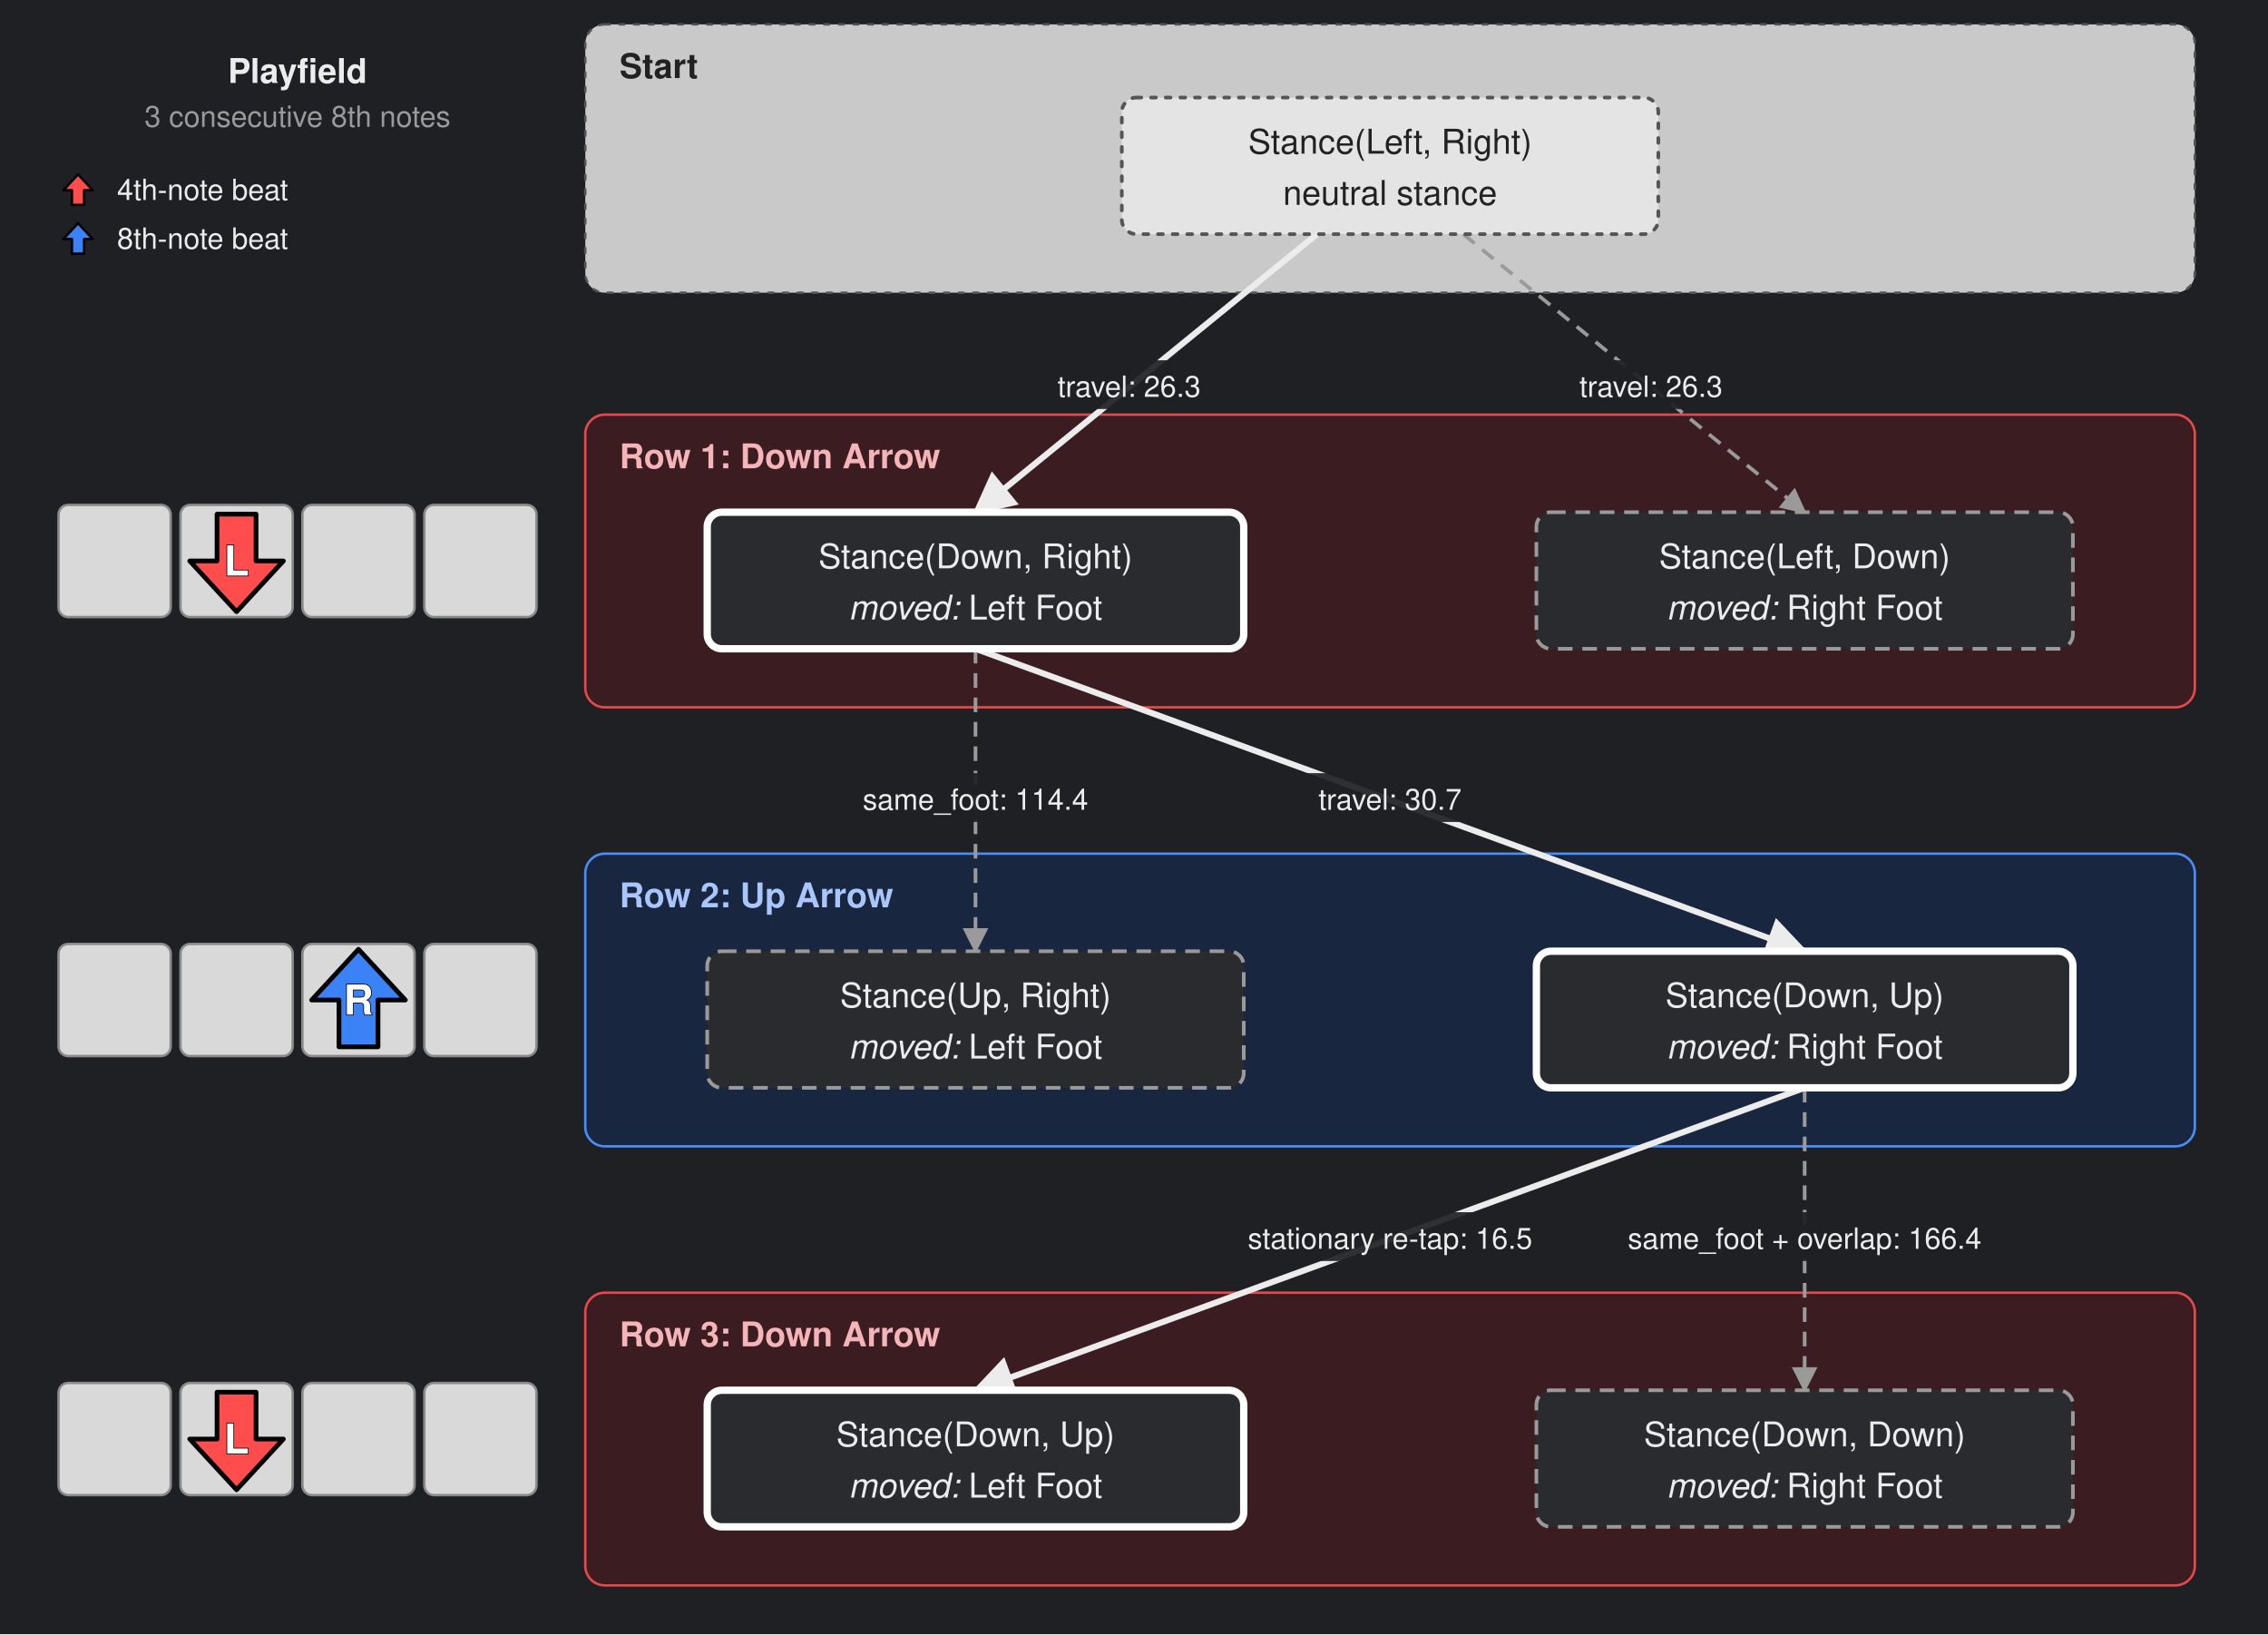
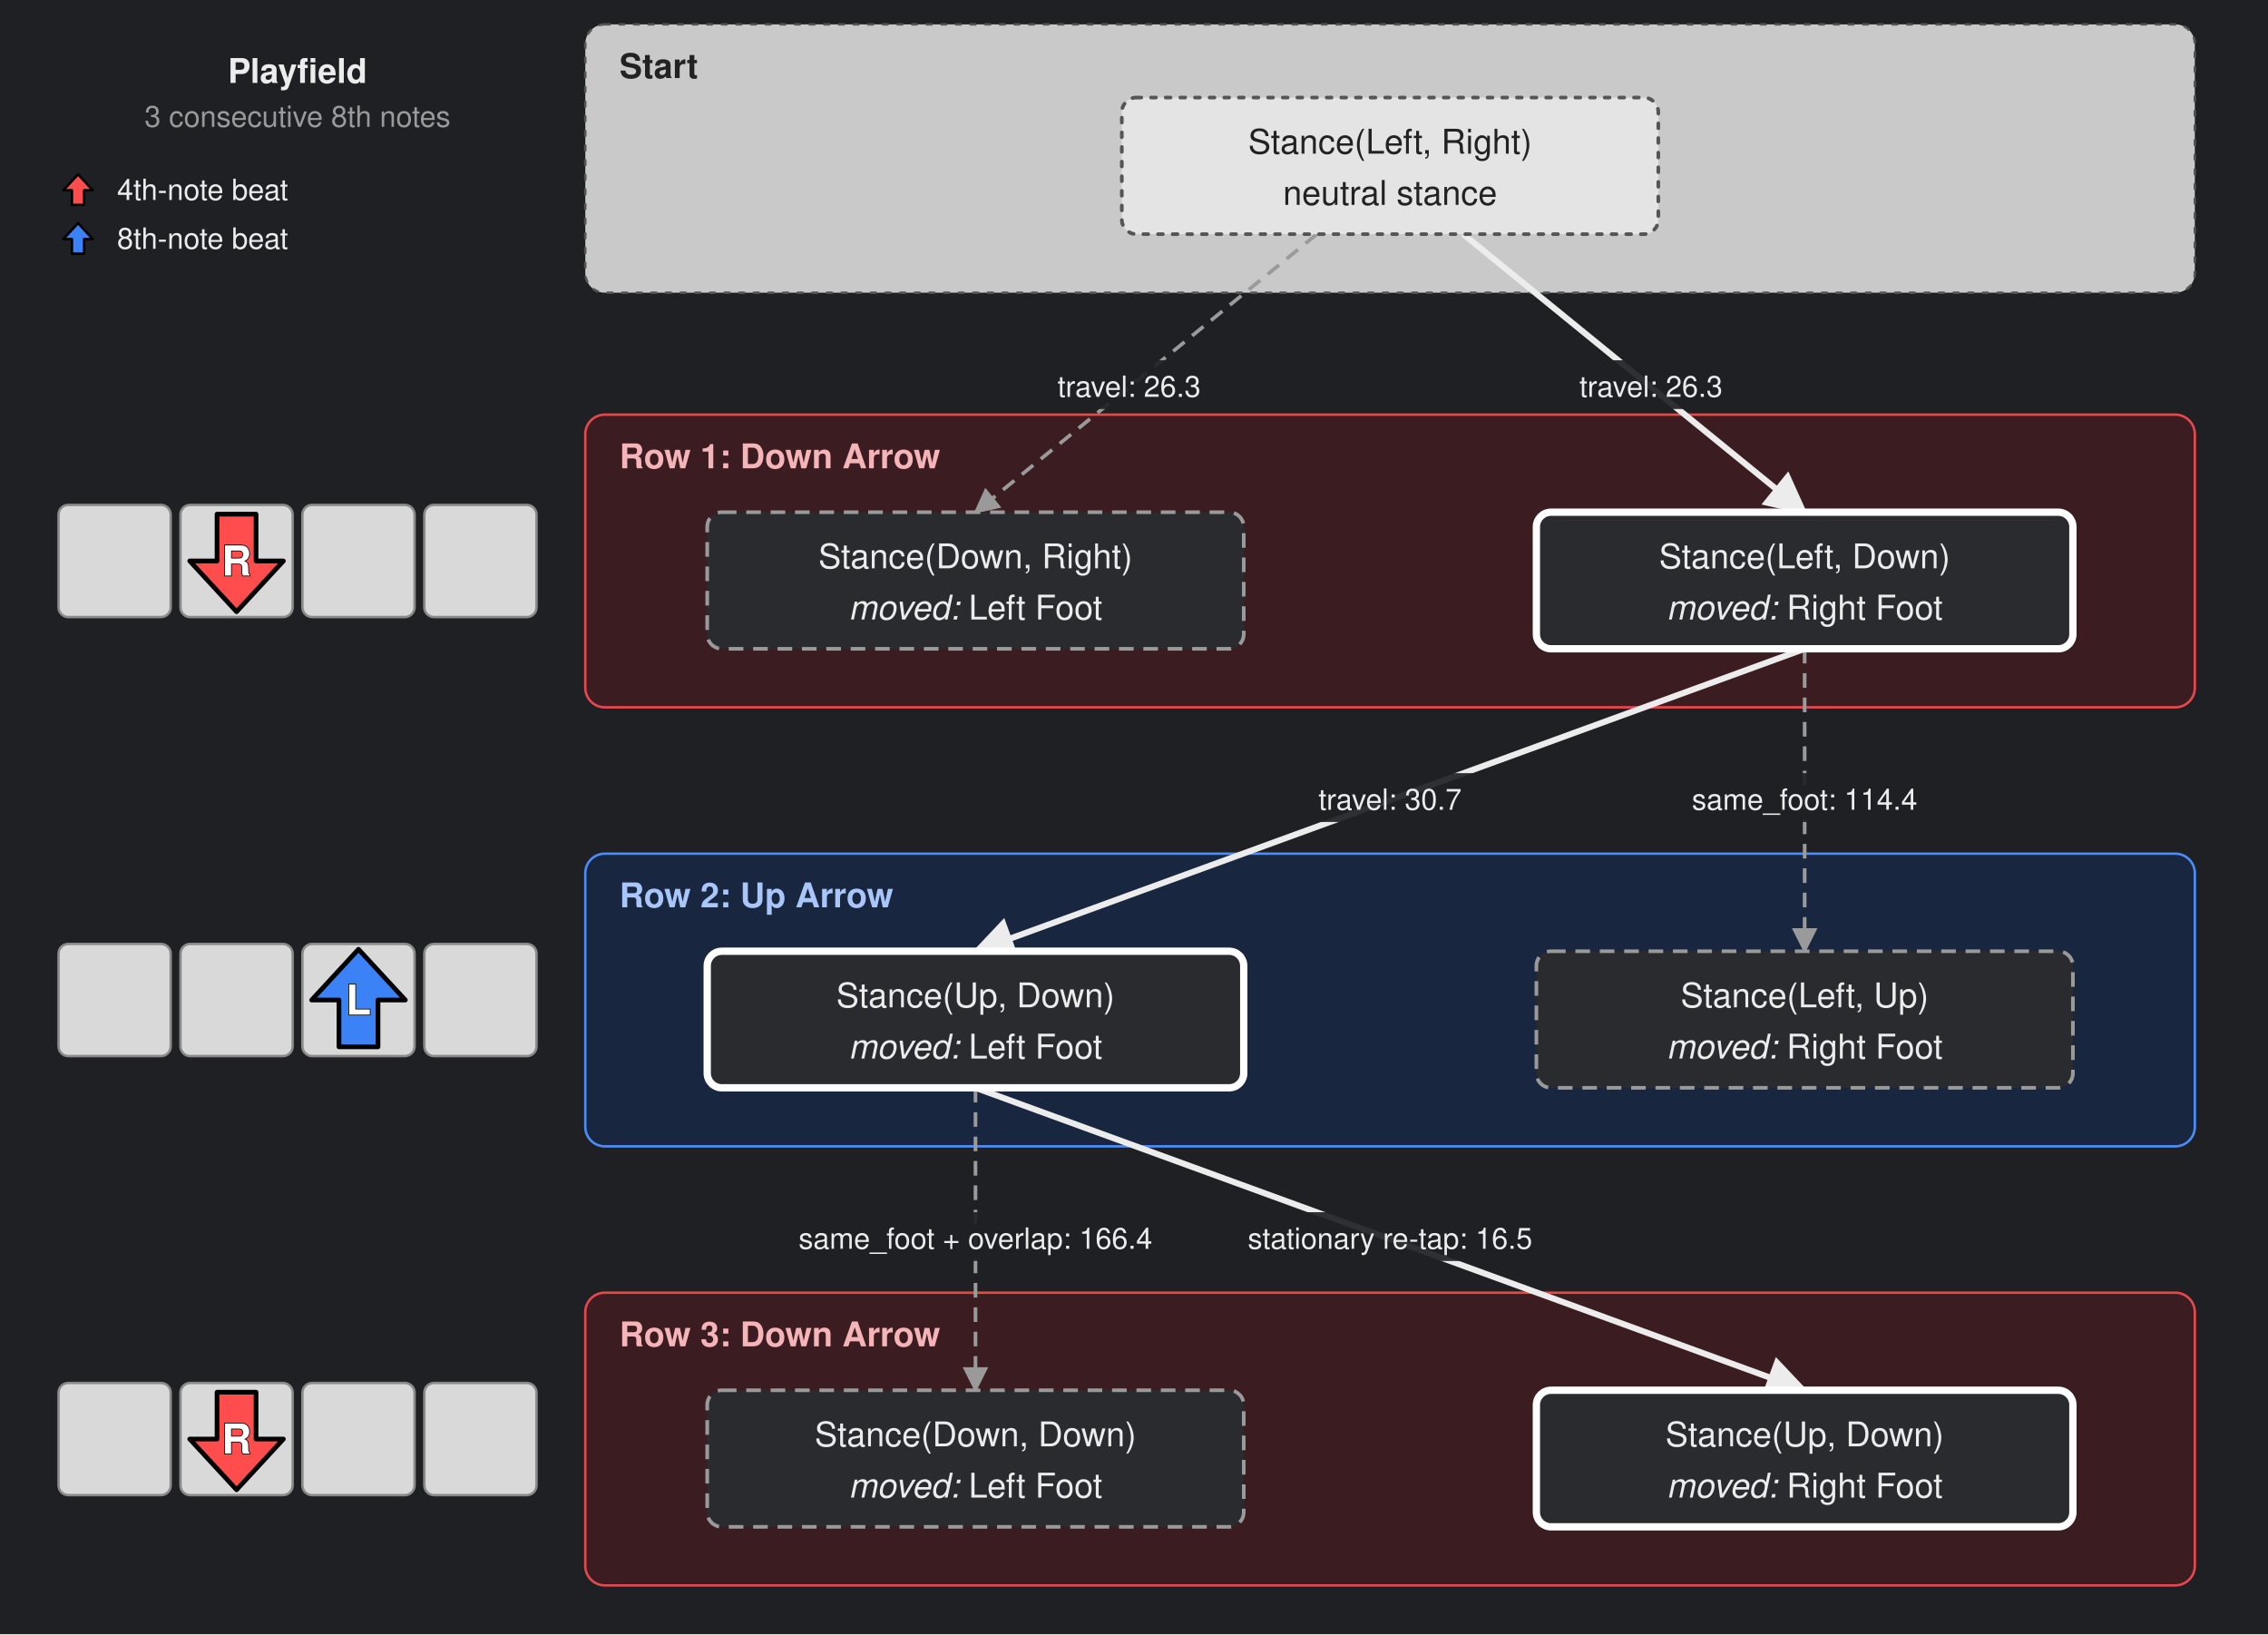
<svg xmlns="http://www.w3.org/2000/svg" viewBox="0 0 930 670" width="930" height="670" font-family="-apple-system, 'Segoe UI', Helvetica, Arial, sans-serif" font-size="14">
  <style>.row{font-weight:600} .lbl{font-size:12px} .foot{font-size:17px;font-weight:700;fill:#fff;stroke:#000;stroke-width:0.6;paint-order:stroke}</style>
  <defs>
    <marker id="arrow" viewBox="0 0 10 10" refX="9" refY="5" markerWidth="7" markerHeight="7" orient="auto-start-reverse">
      <path d="M0,0 L10,5 L0,10 z" fill="#ececec" />
    </marker>
    <marker id="arrowDim" viewBox="0 0 10 10" refX="9" refY="5" markerWidth="7" markerHeight="7" orient="auto-start-reverse">
      <path d="M0,0 L10,5 L0,10 z" fill="#9a9a9a" />
    </marker>
  </defs>
  <rect width="930" height="670" fill="#1f2023" />
  <rect x="240" y="10" width="660" height="110" rx="8" fill="#c9c9c9" stroke="#555" stroke-dasharray="2 4" stroke-linecap="round" />
  <text x="254" y="32" class="row" fill="#222">Start</text>
  <rect x="240" y="170" width="660" height="120" rx="8" fill="#3b1d21" stroke="#e5484d" />
  <text x="254" y="192" class="row" fill="#f5b5b8">Row 1: Down Arrow</text>
  <rect x="240" y="350" width="660" height="120" rx="8" fill="#18263f" stroke="#4b8df8" />
  <text x="254" y="372" class="row" fill="#a9c6fb">Row 2: Up Arrow</text>
  <rect x="240" y="530" width="660" height="120" rx="8" fill="#3b1d21" stroke="#e5484d" />
  <text x="254" y="552" class="row" fill="#f5b5b8">Row 3: Down Arrow</text>
  <text x="122.0" y="34" text-anchor="middle" class="row" fill="#ececec">Playfield</text>
  <text x="122.0" y="52" text-anchor="middle" class="lbl" fill="#9a9a9a">3 consecutive 8th notes</text>
  <g transform="translate(32 78) scale(0.5) rotate(0)">
    <polygon points="0,-13 12,0 5,0 5,12 -5,12 -5,0 -12,0" fill="#ff4d4d" stroke="#000" stroke-width="2" stroke-linejoin="round" />
  </g>
  <text x="48" y="82" class="lbl" fill="#ececec">4th-note beat</text>
  <g transform="translate(32 98) scale(0.5) rotate(0)">
    <polygon points="0,-13 12,0 5,0 5,12 -5,12 -5,0 -12,0" fill="#3b82f6" stroke="#000" stroke-width="2" stroke-linejoin="round" />
  </g>
  <text x="48" y="102" class="lbl" fill="#ececec">8th-note beat</text>
  <rect x="24" y="207.0" width="46" height="46" rx="4" fill="#d9d9d9" stroke="#8a8a8a" />
  <rect x="74" y="207.0" width="46" height="46" rx="4" fill="#d9d9d9" stroke="#8a8a8a" />
  <g transform="translate(97.0 230) rotate(180) scale(1.6)">
    <polygon points="0,-13 12,0 5,0 5,12 -5,12 -5,0 -12,0" fill="#ff4d4d" stroke="#000" stroke-width="1.2" stroke-linejoin="round" />
  </g>
-   <text x="97.0" y="236" text-anchor="middle" class="foot">L</text>
+   <text x="97.0" y="236" text-anchor="middle" class="foot">R</text>
  <rect x="124" y="207.0" width="46" height="46" rx="4" fill="#d9d9d9" stroke="#8a8a8a" />
  <rect x="174" y="207.0" width="46" height="46" rx="4" fill="#d9d9d9" stroke="#8a8a8a" />
  <rect x="24" y="387.0" width="46" height="46" rx="4" fill="#d9d9d9" stroke="#8a8a8a" />
  <rect x="74" y="387.0" width="46" height="46" rx="4" fill="#d9d9d9" stroke="#8a8a8a" />
  <rect x="124" y="387.0" width="46" height="46" rx="4" fill="#d9d9d9" stroke="#8a8a8a" />
  <g transform="translate(147.0 410) rotate(0) scale(1.6)">
    <polygon points="0,-13 12,0 5,0 5,12 -5,12 -5,0 -12,0" fill="#3b82f6" stroke="#000" stroke-width="1.2" stroke-linejoin="round" />
  </g>
-   <text x="147.0" y="416" text-anchor="middle" class="foot">R</text>
+   <text x="147.0" y="416" text-anchor="middle" class="foot">L</text>
  <rect x="174" y="387.0" width="46" height="46" rx="4" fill="#d9d9d9" stroke="#8a8a8a" />
  <rect x="24" y="567.0" width="46" height="46" rx="4" fill="#d9d9d9" stroke="#8a8a8a" />
  <rect x="74" y="567.0" width="46" height="46" rx="4" fill="#d9d9d9" stroke="#8a8a8a" />
  <g transform="translate(97.0 590) rotate(180) scale(1.6)">
    <polygon points="0,-13 12,0 5,0 5,12 -5,12 -5,0 -12,0" fill="#ff4d4d" stroke="#000" stroke-width="1.2" stroke-linejoin="round" />
  </g>
-   <text x="97.0" y="596" text-anchor="middle" class="foot">L</text>
+   <text x="97.0" y="596" text-anchor="middle" class="foot">R</text>
  <rect x="124" y="567.0" width="46" height="46" rx="4" fill="#d9d9d9" stroke="#8a8a8a" />
  <rect x="174" y="567.0" width="46" height="46" rx="4" fill="#d9d9d9" stroke="#8a8a8a" />
-   <line x1="540" y1="96" x2="400" y2="210" stroke="#ececec" stroke-width="2.5" marker-end="url(#arrow)" />
+   <line x1="600" y1="96" x2="740" y2="210" stroke="#ececec" stroke-width="2.5" marker-end="url(#arrow)" />
+   <rect x="625.6" y="147.7" width="102.8" height="20" rx="3" fill="#1f2023" fill-opacity="0.92" />
+   <text x="677.0" y="162.7" text-anchor="middle" class="lbl" fill="#ececec">travel: 26.3</text>
+   <line x1="540" y1="96" x2="400" y2="210" stroke="#9a9a9a" stroke-width="1.5" stroke-dasharray="6 4" marker-end="url(#arrowDim)" />
  <rect x="411.6" y="147.7" width="102.8" height="20" rx="3" fill="#1f2023" fill-opacity="0.92" />
  <text x="463.0" y="162.7" text-anchor="middle" class="lbl" fill="#ececec">travel: 26.3</text>
-   <line x1="600" y1="96" x2="740" y2="210" stroke="#9a9a9a" stroke-width="1.5" stroke-dasharray="6 4" marker-end="url(#arrowDim)" />
-   <rect x="625.6" y="147.7" width="102.8" height="20" rx="3" fill="#1f2023" fill-opacity="0.92" />
-   <text x="677.0" y="162.7" text-anchor="middle" class="lbl" fill="#ececec">travel: 26.3</text>
-   <line x1="400" y1="266" x2="740" y2="390" stroke="#ececec" stroke-width="2.5" marker-end="url(#arrow)" />
+   <line x1="740" y1="266" x2="400" y2="390" stroke="#ececec" stroke-width="2.5" marker-end="url(#arrow)" />
  <rect x="518.6" y="317.0" width="102.8" height="20" rx="3" fill="#1f2023" fill-opacity="0.92" />
  <text x="570.0" y="332.0" text-anchor="middle" class="lbl" fill="#ececec">travel: 30.7</text>
-   <line x1="400" y1="266" x2="400" y2="390" stroke="#9a9a9a" stroke-width="1.5" stroke-dasharray="6 4" marker-end="url(#arrowDim)" />
-   <rect x="333.8" y="317.0" width="132.4" height="20" rx="3" fill="#1f2023" fill-opacity="0.92" />
-   <text x="400.0" y="332.0" text-anchor="middle" class="lbl" fill="#ececec">same_foot: 114.4</text>
-   <line x1="740" y1="446" x2="400" y2="570" stroke="#ececec" stroke-width="2.5" marker-end="url(#arrow)" />
+   <line x1="740" y1="266" x2="740" y2="390" stroke="#9a9a9a" stroke-width="1.5" stroke-dasharray="6 4" marker-end="url(#arrowDim)" />
+   <rect x="673.8" y="317.0" width="132.4" height="20" rx="3" fill="#1f2023" fill-opacity="0.92" />
+   <text x="740.0" y="332.0" text-anchor="middle" class="lbl" fill="#ececec">same_foot: 114.4</text>
+   <line x1="400" y1="446" x2="740" y2="570" stroke="#ececec" stroke-width="2.5" marker-end="url(#arrow)" />
  <rect x="477.9" y="497.0" width="184.2" height="20" rx="3" fill="#1f2023" fill-opacity="0.92" />
  <text x="570.0" y="512.0" text-anchor="middle" class="lbl" fill="#ececec">stationary re-tap: 16.5</text>
-   <line x1="740" y1="446" x2="740" y2="570" stroke="#9a9a9a" stroke-width="1.5" stroke-dasharray="6 4" marker-end="url(#arrowDim)" />
-   <rect x="636.8" y="497.0" width="206.4" height="20" rx="3" fill="#1f2023" fill-opacity="0.92" />
-   <text x="740.0" y="512.0" text-anchor="middle" class="lbl" fill="#ececec">same_foot + overlap: 166.4</text>
+   <line x1="400" y1="446" x2="400" y2="570" stroke="#9a9a9a" stroke-width="1.5" stroke-dasharray="6 4" marker-end="url(#arrowDim)" />
+   <rect x="296.8" y="497.0" width="206.4" height="20" rx="3" fill="#1f2023" fill-opacity="0.92" />
+   <text x="400.0" y="512.0" text-anchor="middle" class="lbl" fill="#ececec">same_foot + overlap: 166.4</text>
  <rect x="460.0" y="40" width="220" height="56" rx="6" fill="#e4e4e4" stroke="#555" stroke-width="1.5" stroke-dasharray="2 4" stroke-linecap="round" />
  <text x="570" y="63" text-anchor="middle" fill="#222">Stance(Left, Right)</text>
  <text x="570" y="84" text-anchor="middle" fill="#222">neutral stance</text>
-   <rect x="290.0" y="210" width="220" height="56" rx="6" fill="#2a2b2f" stroke="#ffffff" stroke-width="3" />
+   <rect x="290.0" y="210" width="220" height="56" rx="6" fill="#2a2b2f" stroke="#9a9a9a" stroke-width="1.5" stroke-dasharray="6 4" />
  <text x="400" y="233" text-anchor="middle" fill="#ececec">Stance(Down, Right)</text>
  <text x="400" y="254" text-anchor="middle" fill="#ececec">
    <tspan font-style="italic">moved:</tspan> Left Foot</text>
-   <rect x="630.0" y="210" width="220" height="56" rx="6" fill="#2a2b2f" stroke="#9a9a9a" stroke-width="1.5" stroke-dasharray="6 4" />
+   <rect x="630.0" y="210" width="220" height="56" rx="6" fill="#2a2b2f" stroke="#ffffff" stroke-width="3" />
  <text x="740" y="233" text-anchor="middle" fill="#ececec">Stance(Left, Down)</text>
  <text x="740" y="254" text-anchor="middle" fill="#ececec">
    <tspan font-style="italic">moved:</tspan> Right Foot</text>
-   <rect x="290.0" y="390" width="220" height="56" rx="6" fill="#2a2b2f" stroke="#9a9a9a" stroke-width="1.5" stroke-dasharray="6 4" />
-   <text x="400" y="413" text-anchor="middle" fill="#ececec">Stance(Up, Right)</text>
+   <rect x="290.0" y="390" width="220" height="56" rx="6" fill="#2a2b2f" stroke="#ffffff" stroke-width="3" />
+   <text x="400" y="413" text-anchor="middle" fill="#ececec">Stance(Up, Down)</text>
  <text x="400" y="434" text-anchor="middle" fill="#ececec">
    <tspan font-style="italic">moved:</tspan> Left Foot</text>
-   <rect x="630.0" y="390" width="220" height="56" rx="6" fill="#2a2b2f" stroke="#ffffff" stroke-width="3" />
-   <text x="740" y="413" text-anchor="middle" fill="#ececec">Stance(Down, Up)</text>
+   <rect x="630.0" y="390" width="220" height="56" rx="6" fill="#2a2b2f" stroke="#9a9a9a" stroke-width="1.5" stroke-dasharray="6 4" />
+   <text x="740" y="413" text-anchor="middle" fill="#ececec">Stance(Left, Up)</text>
  <text x="740" y="434" text-anchor="middle" fill="#ececec">
    <tspan font-style="italic">moved:</tspan> Right Foot</text>
-   <rect x="290.0" y="570" width="220" height="56" rx="6" fill="#2a2b2f" stroke="#ffffff" stroke-width="3" />
-   <text x="400" y="593" text-anchor="middle" fill="#ececec">Stance(Down, Up)</text>
+   <rect x="290.0" y="570" width="220" height="56" rx="6" fill="#2a2b2f" stroke="#9a9a9a" stroke-width="1.5" stroke-dasharray="6 4" />
+   <text x="400" y="593" text-anchor="middle" fill="#ececec">Stance(Down, Down)</text>
  <text x="400" y="614" text-anchor="middle" fill="#ececec">
    <tspan font-style="italic">moved:</tspan> Left Foot</text>
-   <rect x="630.0" y="570" width="220" height="56" rx="6" fill="#2a2b2f" stroke="#9a9a9a" stroke-width="1.5" stroke-dasharray="6 4" />
-   <text x="740" y="593" text-anchor="middle" fill="#ececec">Stance(Down, Down)</text>
+   <rect x="630.0" y="570" width="220" height="56" rx="6" fill="#2a2b2f" stroke="#ffffff" stroke-width="3" />
+   <text x="740" y="593" text-anchor="middle" fill="#ececec">Stance(Up, Down)</text>
  <text x="740" y="614" text-anchor="middle" fill="#ececec">
    <tspan font-style="italic">moved:</tspan> Right Foot</text>
</svg>
